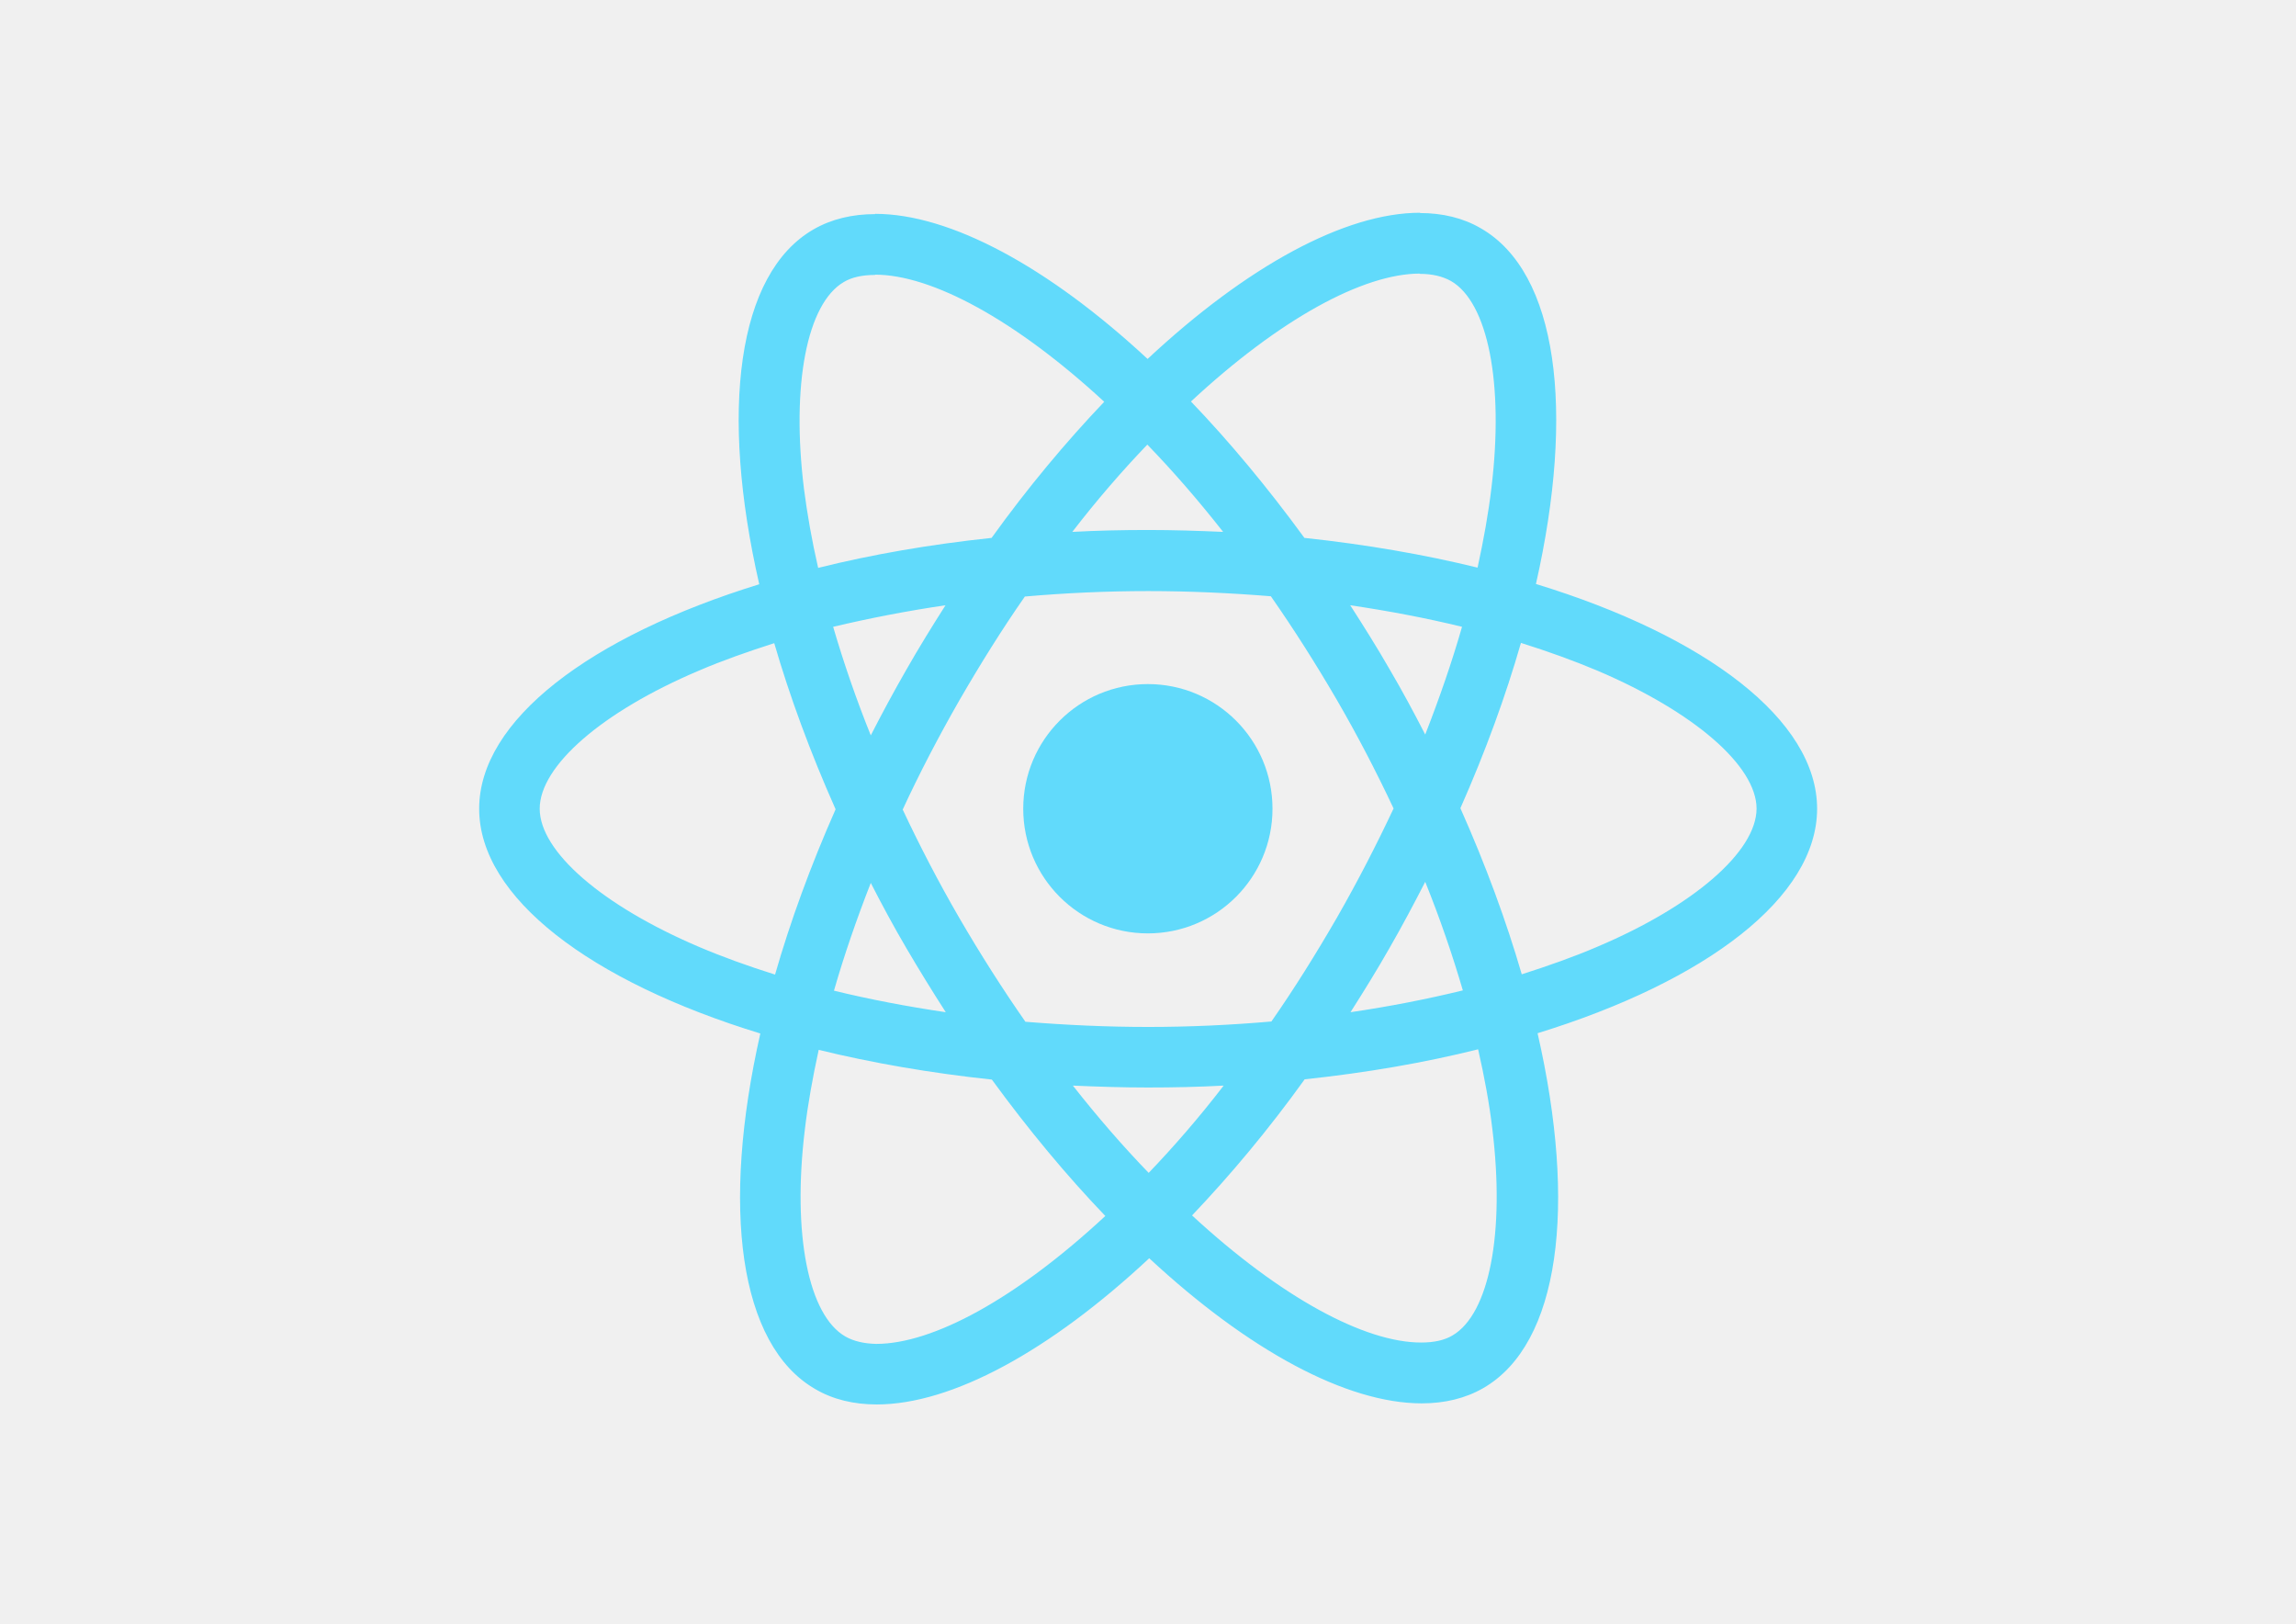
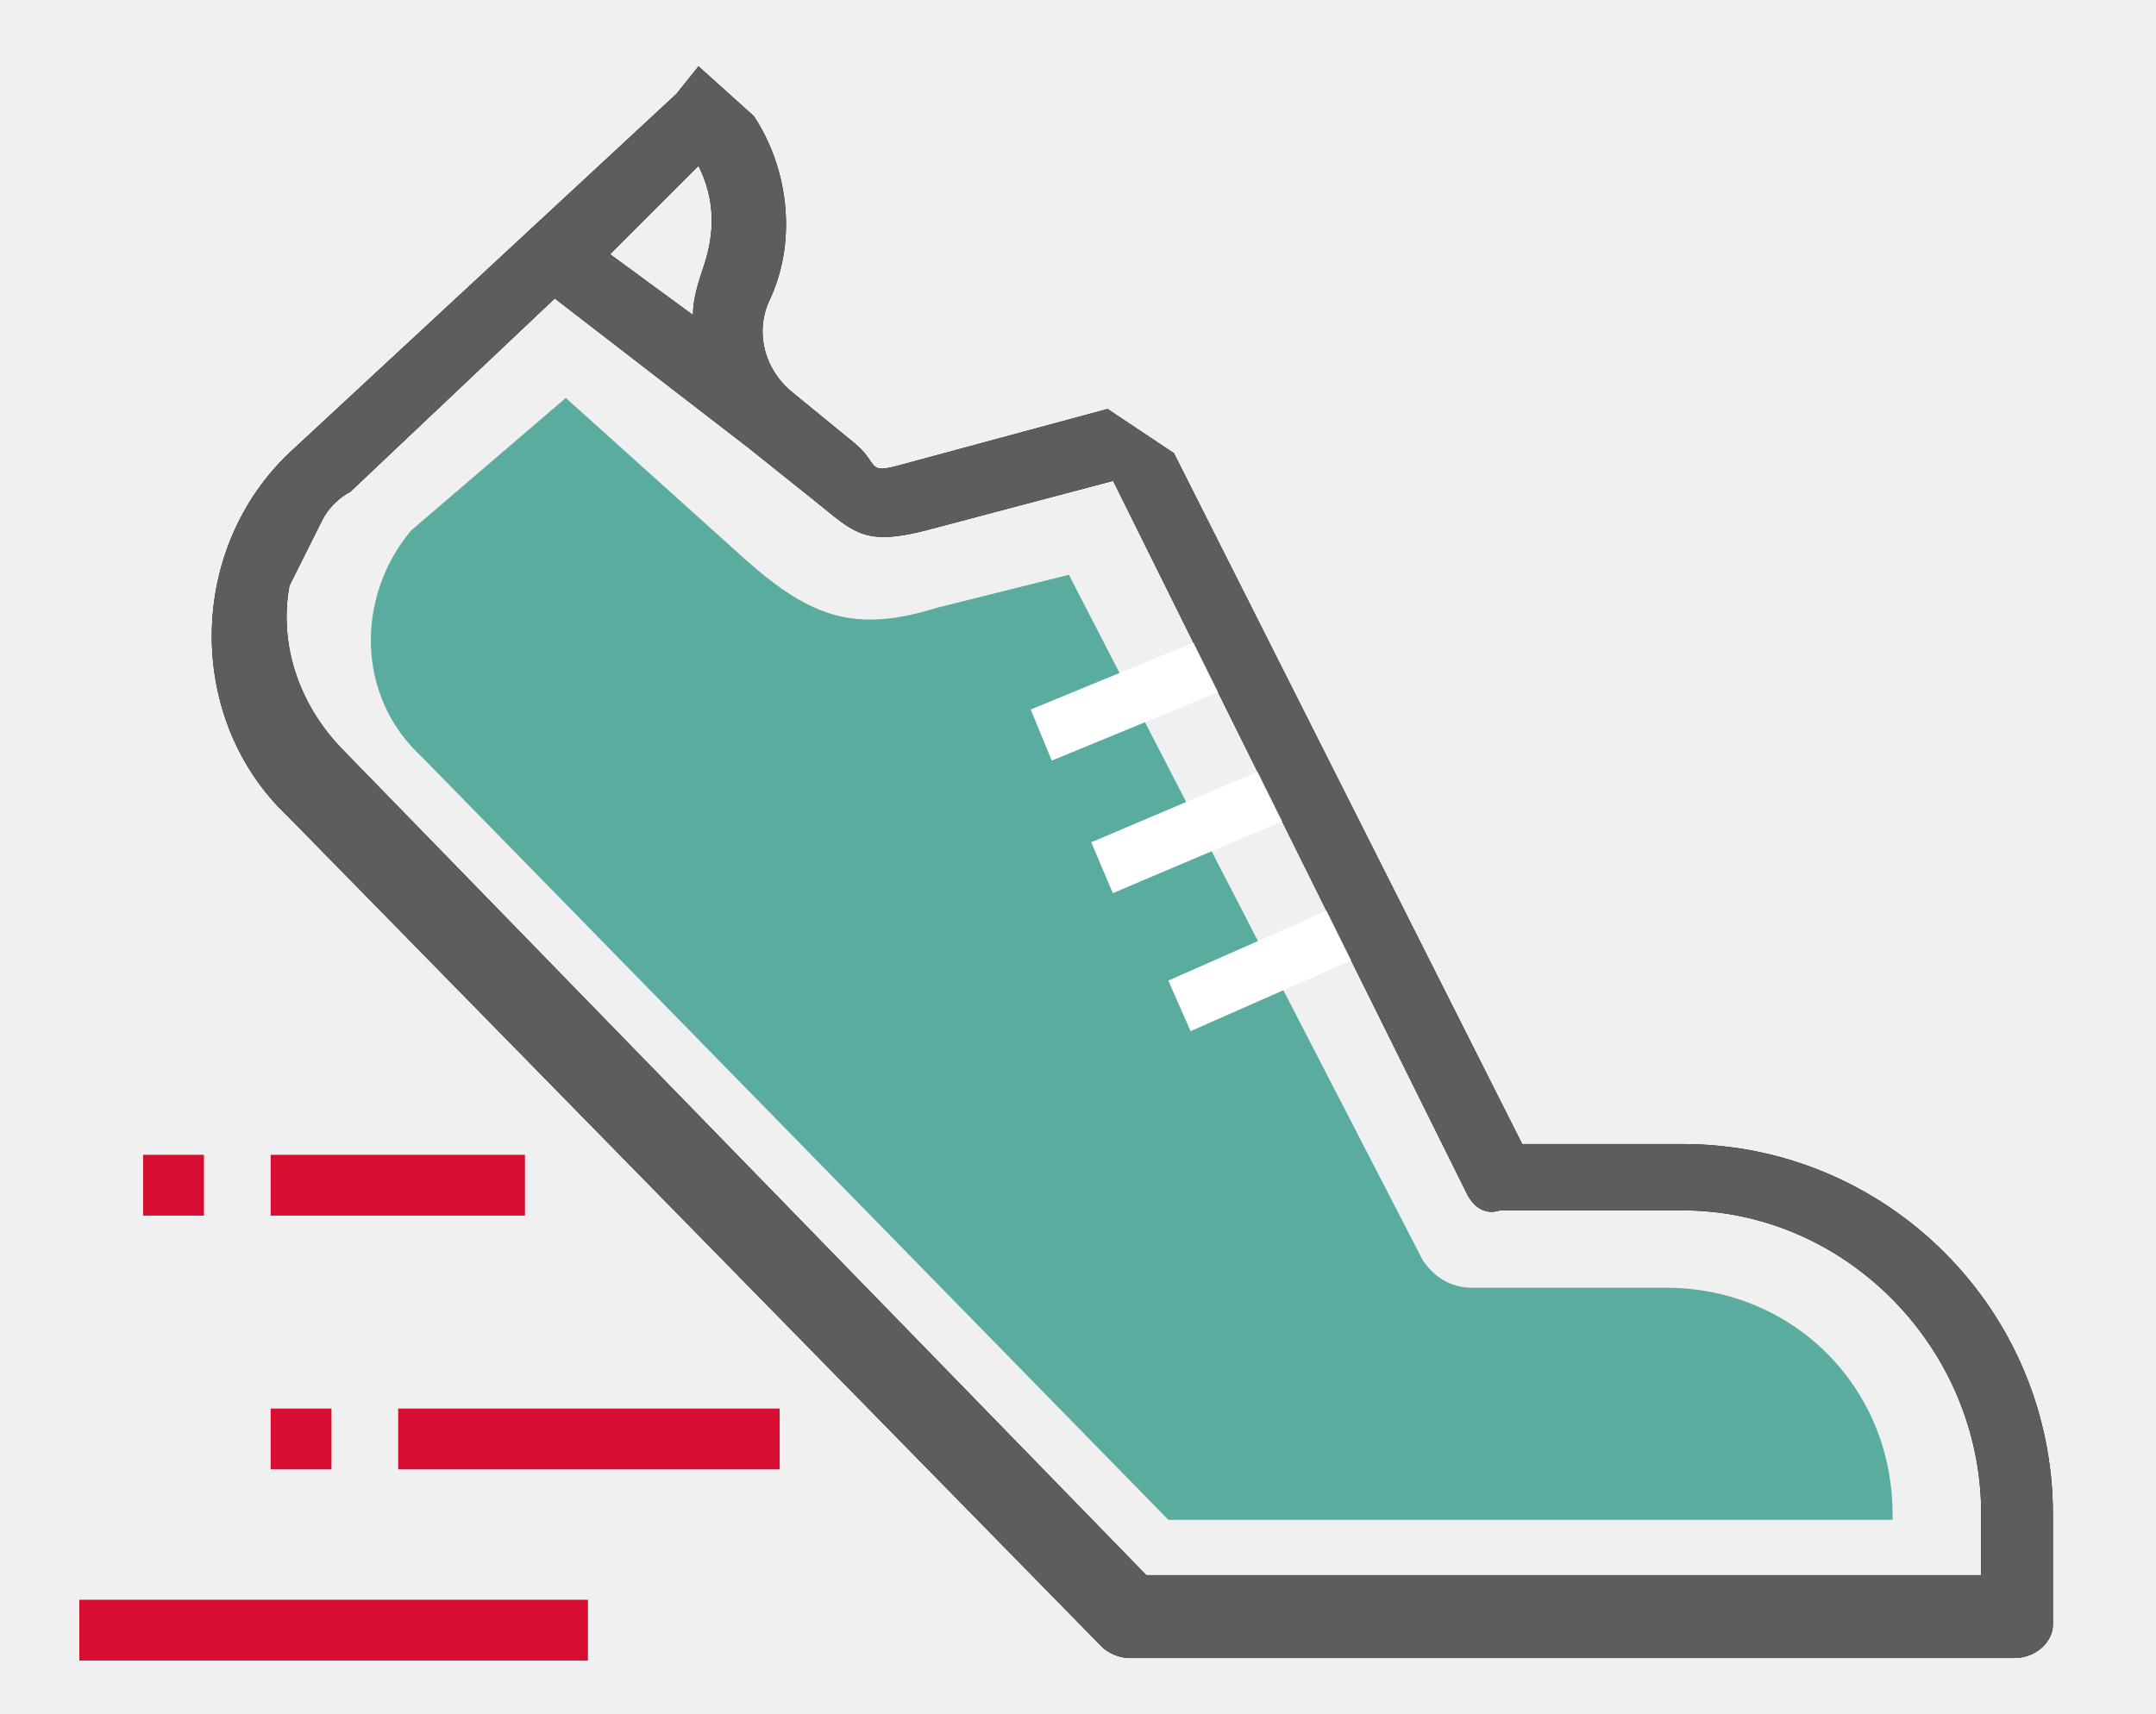
- <svg xmlns="http://www.w3.org/2000/svg" viewBox="0 0 841.9 595.3">
-   <g fill="#61DAFB">
-     <path d="M666.3 296.5c0-32.5-40.7-63.3-103.1-82.4 14.4-63.6 8-114.2-20.2-130.4-6.5-3.8-14.1-5.6-22.4-5.6v22.3c4.6 0 8.3.9 11.4 2.6 13.6 7.8 19.5 37.5 14.9 75.7-1.1 9.4-2.9 19.3-5.1 29.4-19.6-4.8-41-8.5-63.5-10.9-13.5-18.5-27.5-35.3-41.6-50 32.6-30.3 63.2-46.9 84-46.9V78c-27.5 0-63.5 19.6-99.9 53.6-36.4-33.8-72.4-53.2-99.9-53.2v22.3c20.7 0 51.4 16.5 84 46.6-14 14.7-28 31.4-41.3 49.9-22.6 2.4-44 6.1-63.6 11-2.3-10-4-19.7-5.2-29-4.7-38.2 1.1-67.9 14.6-75.8 3-1.8 6.9-2.6 11.5-2.6V78.5c-8.4 0-16 1.8-22.6 5.6-28.1 16.2-34.4 66.7-19.9 130.1-62.2 19.2-102.7 49.9-102.7 82.3 0 32.5 40.7 63.3 103.1 82.4-14.4 63.6-8 114.2 20.2 130.4 6.5 3.8 14.1 5.6 22.5 5.6 27.5 0 63.5-19.6 99.9-53.6 36.4 33.8 72.4 53.2 99.9 53.2 8.4 0 16-1.8 22.6-5.6 28.1-16.2 34.4-66.7 19.9-130.1 62-19.1 102.5-49.9 102.5-82.3zm-130.2-66.7c-3.7 12.9-8.3 26.2-13.5 39.5-4.1-8-8.4-16-13.1-24-4.6-8-9.5-15.8-14.4-23.4 14.2 2.1 27.9 4.7 41 7.9zm-45.8 106.5c-7.8 13.5-15.8 26.3-24.1 38.2-14.9 1.3-30 2-45.2 2-15.1 0-30.2-.7-45-1.9-8.3-11.9-16.4-24.6-24.2-38-7.6-13.1-14.5-26.4-20.8-39.8 6.2-13.4 13.2-26.8 20.7-39.9 7.8-13.5 15.8-26.3 24.1-38.2 14.9-1.3 30-2 45.2-2 15.1 0 30.2.7 45 1.9 8.3 11.9 16.4 24.6 24.2 38 7.6 13.1 14.5 26.4 20.8 39.8-6.3 13.4-13.2 26.8-20.7 39.9zm32.3-13c5.4 13.4 10 26.8 13.8 39.8-13.1 3.2-26.9 5.9-41.2 8 4.9-7.7 9.8-15.6 14.4-23.7 4.6-8 8.9-16.1 13-24.1zM421.2 430c-9.3-9.6-18.6-20.3-27.8-32 9 .4 18.2.7 27.5.7 9.4 0 18.7-.2 27.8-.7-9 11.7-18.3 22.4-27.5 32zm-74.4-58.9c-14.2-2.1-27.9-4.7-41-7.9 3.7-12.9 8.3-26.2 13.5-39.5 4.1 8 8.4 16 13.1 24 4.7 8 9.5 15.8 14.4 23.4zM420.7 163c9.3 9.6 18.6 20.3 27.8 32-9-.4-18.2-.7-27.5-.7-9.4 0-18.7.2-27.8.7 9-11.7 18.3-22.4 27.5-32zm-74 58.9c-4.9 7.7-9.8 15.6-14.4 23.7-4.6 8-8.9 16-13 24-5.4-13.4-10-26.8-13.8-39.8 13.1-3.1 26.9-5.8 41.2-7.9zm-90.5 125.2c-35.4-15.1-58.3-34.9-58.3-50.6 0-15.7 22.9-35.6 58.3-50.6 8.6-3.7 18-7 27.7-10.1 5.7 19.6 13.2 40 22.5 60.9-9.2 20.8-16.6 41.1-22.2 60.6-9.9-3.1-19.3-6.5-28-10.2zM310 490c-13.6-7.8-19.5-37.5-14.9-75.7 1.1-9.4 2.9-19.3 5.1-29.4 19.6 4.8 41 8.5 63.5 10.9 13.5 18.5 27.5 35.3 41.6 50-32.6 30.3-63.2 46.9-84 46.9-4.5-.1-8.3-1-11.3-2.7zm237.2-76.2c4.7 38.2-1.1 67.9-14.6 75.8-3 1.8-6.9 2.6-11.5 2.6-20.7 0-51.4-16.5-84-46.6 14-14.7 28-31.4 41.3-49.9 22.6-2.4 44-6.1 63.6-11 2.3 10.1 4.1 19.8 5.2 29.1zm38.5-66.7c-8.6 3.7-18 7-27.7 10.1-5.7-19.6-13.2-40-22.5-60.9 9.2-20.8 16.6-41.1 22.2-60.6 9.9 3.1 19.3 6.5 28.1 10.2 35.4 15.1 58.3 34.9 58.3 50.6-.1 15.7-23 35.6-58.4 50.6zM320.8 78.4z" />
-     <circle cx="420.9" cy="296.5" r="45.7" />
-     <path d="M520.5 78.1z" />
+ <svg xmlns="http://www.w3.org/2000/svg" width="39px" height="31px" viewBox="0 0 39 31" version="1.1">
+   <g id="Page-1" stroke="none" stroke-width="1" fill="none" fill-rule="evenodd">
+     <g id="A0" transform="translate(-1547, -994)">
+       <g id="Ikon_sko" transform="translate(1547, 994)">
+         <g id="Group_179" transform="translate(3.035, 0.7)" fill="#000100" fill-rule="nonzero">
+           <g id="Group_178">
+             <path d="M17,6.7 L13.3,7.7 C12.6,7.9 12.9,7.7 12.4,7.3 L11.3,6.4 C10.8,6 10.6,5.3 10.9,4.7 C11.4,3.6 11.2,2.3 10.6,1.4 L10.6,1.4 L9.6,0.5 L9.2,1 L2.3,7.4 C0.4,9.1 0.3,12.1 2,13.9 C2,13.9 2,13.9 2,13.9 C2,13.9 2.1,14 2.2,14.1 L16.9,29.1 C17,29.2 17.2,29.3 17.4,29.3 L33.4,29.3 C33.8,29.3 34.1,29 34.1,28.7 C34.1,28.7 34.1,28.7 34.1,28.7 L34.1,26.7 C34.1,23 31.1,20 27.4,20 L24.5,20 L18.2,7.5 M9.6,2.3 C9.9,2.9 9.9,3.5 9.7,4.1 C9.6,4.4 9.5,4.7 9.5,5 L8,3.9 L9.6,2.3 Z M2.8,8.7 C2.9,8.5 3.1,8.3 3.3,8.2 L7,4.7 L10.5,7.4 L11.5,8.2 C12.4,8.9 12.5,9.2 13.7,8.9 L17.1,8 L23.5,20.9 C23.6,21.1 23.8,21.3 24.1,21.2 L27.4,21.2 C30.3,21.2 32.7,23.6 32.8,26.5 C32.8,26.5 32.8,26.5 32.8,26.5 L32.8,27.8 L17.7,27.8 L3.2,12.9 C2.4,12.1 2,11 2.2,9.9" id="Path_185" />
+           </g>
+         </g>
+         <g id="Group_181" transform="translate(6.703, 24.586)" fill="#D70D32" fill-rule="nonzero">
+           <g id="Group_180">
+             <rect id="Rectangle_84" x="0.5" y="0.9" width="6.9" height="1.1" />
+           </g>
+         </g>
+         <g id="Group_183" transform="translate(4.796, 20.895)" fill="#D70D32" fill-rule="nonzero">
+           <g id="Group_182">
+             <rect id="Rectangle_85" x="0.1" y="0" width="4.6" height="1.1" />
+           </g>
+         </g>
+         <g id="Group_185" transform="translate(1.889, 20.895)" fill="#D70D32" fill-rule="nonzero">
+           <g id="Group_184">
+             <rect id="Rectangle_86" x="0.7" y="0" width="1.1" height="1.1" />
+           </g>
+         </g>
+         <g id="Group_187" transform="translate(4.796, 24.586)" fill="#D70D32" fill-rule="nonzero">
+           <g id="Group_186">
+             <rect id="Rectangle_87" x="0.1" y="0.9" width="1.1" height="1.1" />
+           </g>
+         </g>
+         <g id="Group_189" transform="translate(0.935, 28.446)" fill="#D70D32" fill-rule="nonzero">
+           <g id="Group_188">
+             <rect id="Rectangle_88" x="0.5" y="0.5" width="9.2" height="1.1" />
+           </g>
+         </g>
+         <path d="M10.235,7.2 L7.435,9.6 C6.435,10.8 6.435,12.6 7.635,13.7 L21.135,27.5 L34.235,27.5 L34.235,27.4 C34.235,25.1 32.435,23.3 30.135,23.3 C30.135,23.3 30.135,23.3 30.135,23.3 L26.635,23.3 C26.235,23.3 25.935,23.1 25.735,22.8 L19.335,10.4 L16.935,11 C15.335,11.5 14.535,11.1 13.235,9.9 L10.235,7.2 Z" id="Path_186" fill="#5AAD9E" fill-rule="nonzero" />
+         <line x1="18.835" y1="13.3" x2="22.235" y2="11.9" id="Line_57" stroke="#FFFFFF" />
+         <line x1="19.935" y1="15.7" x2="23.235" y2="14.3" id="Line_58" stroke="#FFFFFF" />
+         <line x1="21.335" y1="18.2" x2="24.735" y2="16.7" id="Line_59" stroke="#FFFFFF" />
+         <g id="Group_191" transform="translate(3.035, 0.7)" fill="#5E5D5D" fill-rule="nonzero">
+           <g id="Group_190">
+             <path d="M17,6.7 L13.3,7.7 C12.6,7.9 12.9,7.7 12.4,7.3 L11.3,6.4 C10.8,6 10.6,5.3 10.9,4.7 C11.4,3.6 11.2,2.3 10.6,1.4 L10.6,1.4 L9.6,0.5 L9.2,1 L2.3,7.4 C0.4,9.1 0.3,12.1 2,13.9 C2,13.9 2,13.9 2,13.9 C2,13.9 2.1,14 2.2,14.1 L16.9,29.1 C17,29.2 17.2,29.3 17.4,29.3 L33.4,29.3 C33.8,29.3 34.1,29 34.1,28.7 C34.1,28.7 34.1,28.7 34.1,28.7 L34.1,26.7 C34.1,23 31.1,20 27.4,20 L24.5,20 L18.2,7.5 M9.6,2.3 C9.9,2.9 9.9,3.5 9.7,4.1 C9.6,4.4 9.5,4.7 9.5,5 L8,3.9 L9.6,2.3 Z M2.8,8.7 C2.9,8.5 3.1,8.3 3.3,8.2 L7,4.7 L10.5,7.4 L11.5,8.2 C12.4,8.9 12.5,9.2 13.7,8.9 L17.1,8 L23.5,20.9 C23.6,21.1 23.8,21.3 24.1,21.2 L27.4,21.2 C30.3,21.2 32.7,23.6 32.8,26.5 C32.8,26.5 32.8,26.5 32.8,26.5 L32.8,27.8 L17.7,27.8 L3.2,12.9 C2.4,12.1 2,11 2.2,9.9" id="Path_187" />
+           </g>
+         </g>
+       </g>
+     </g>
  </g>
</svg>
